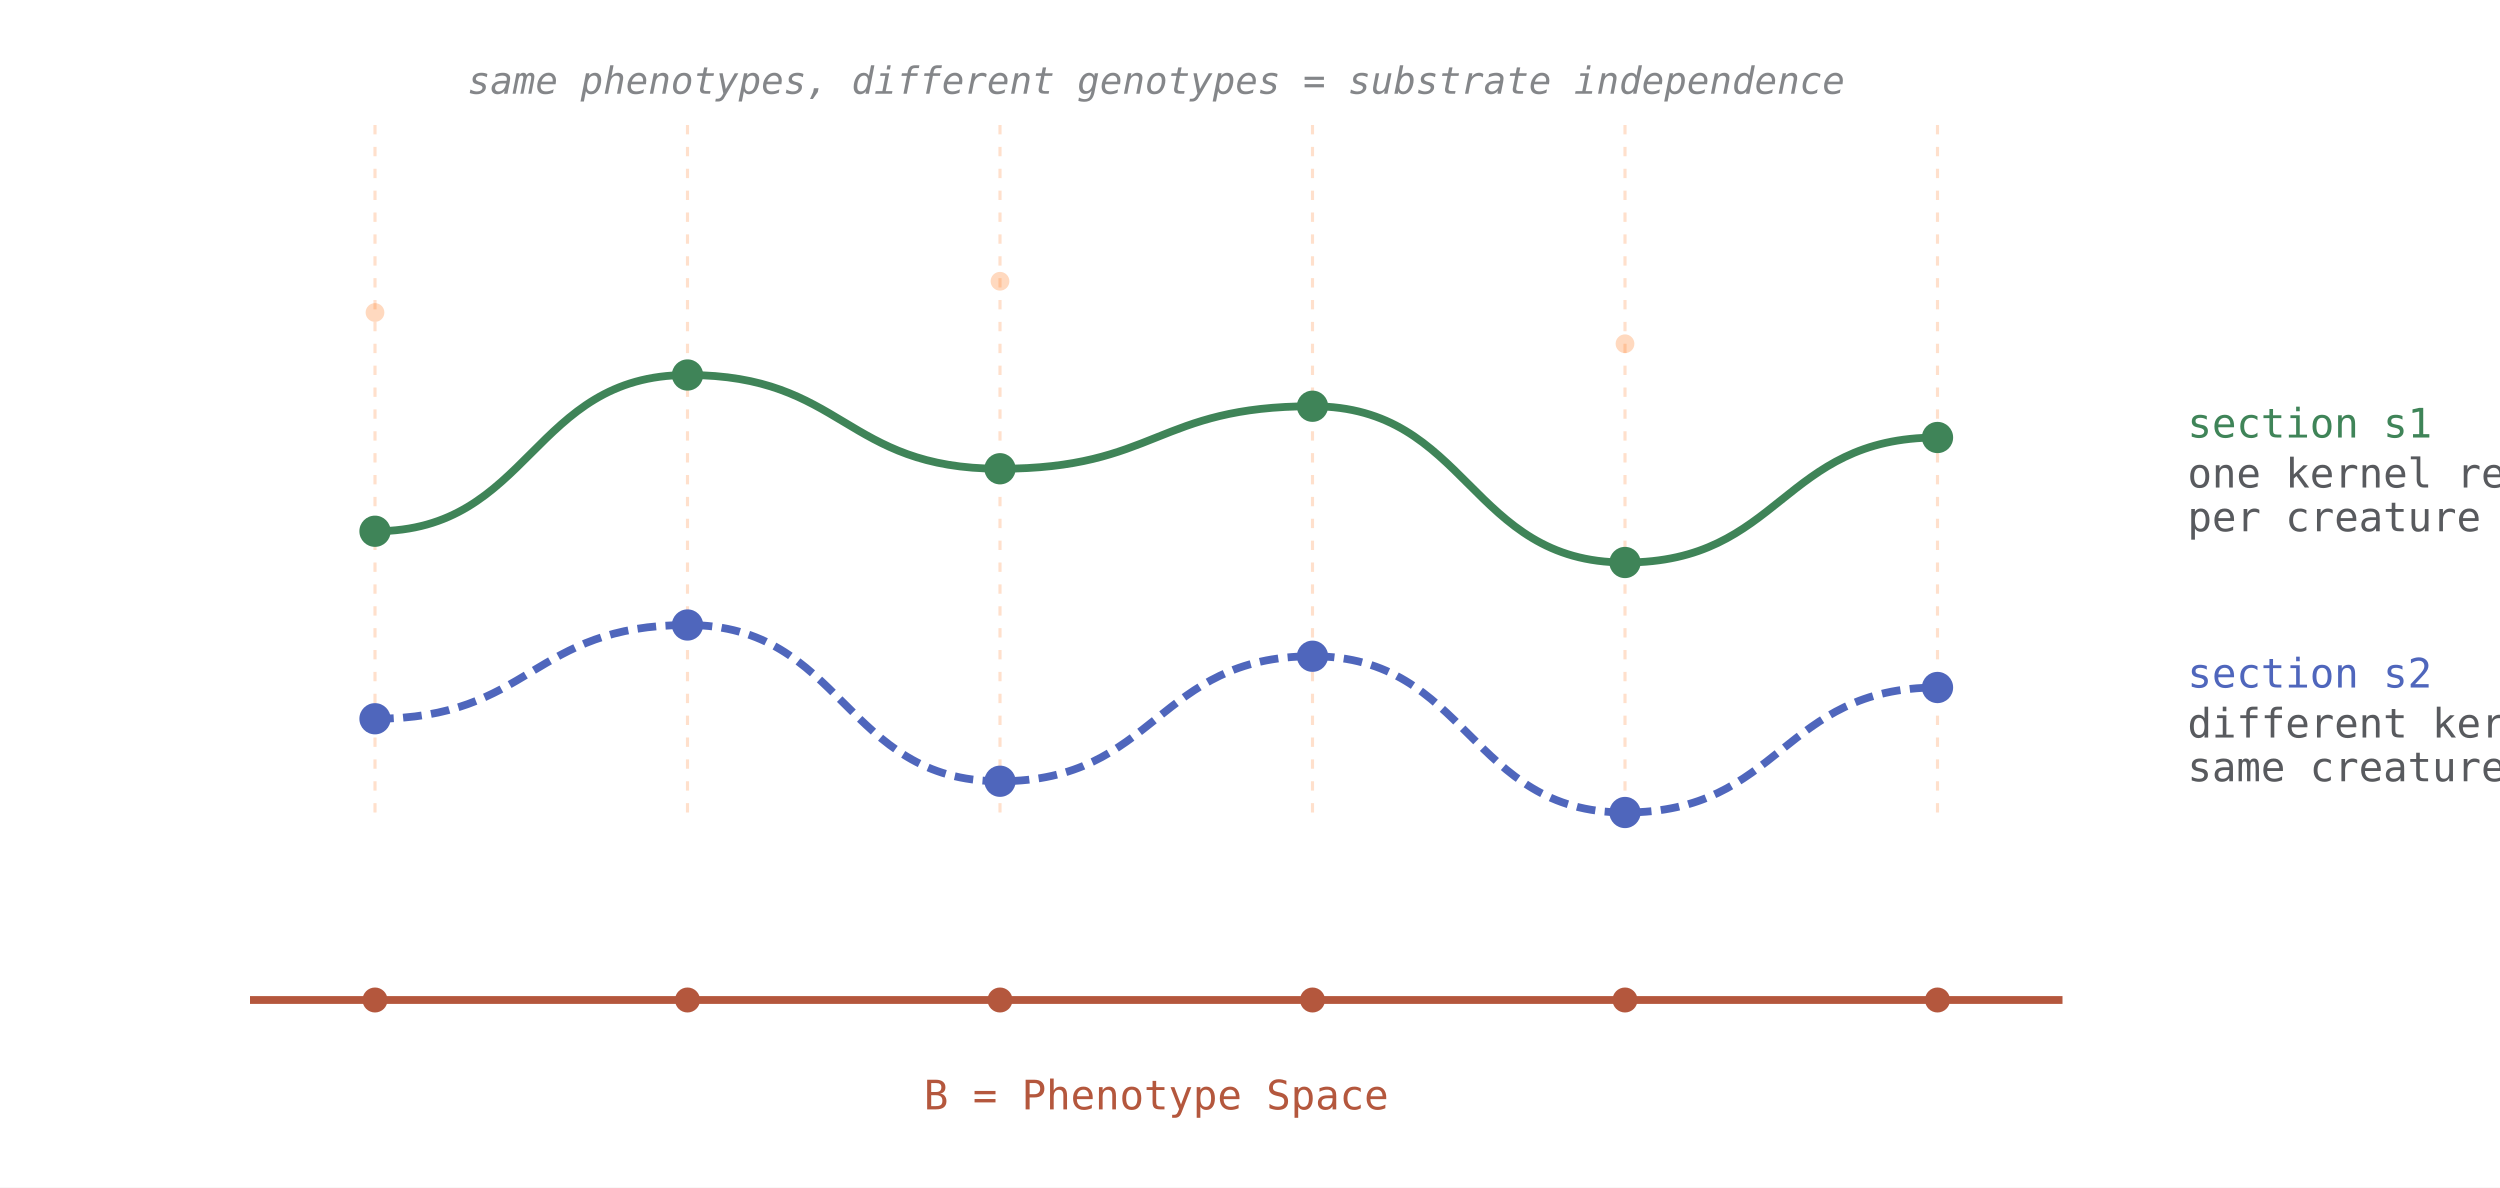
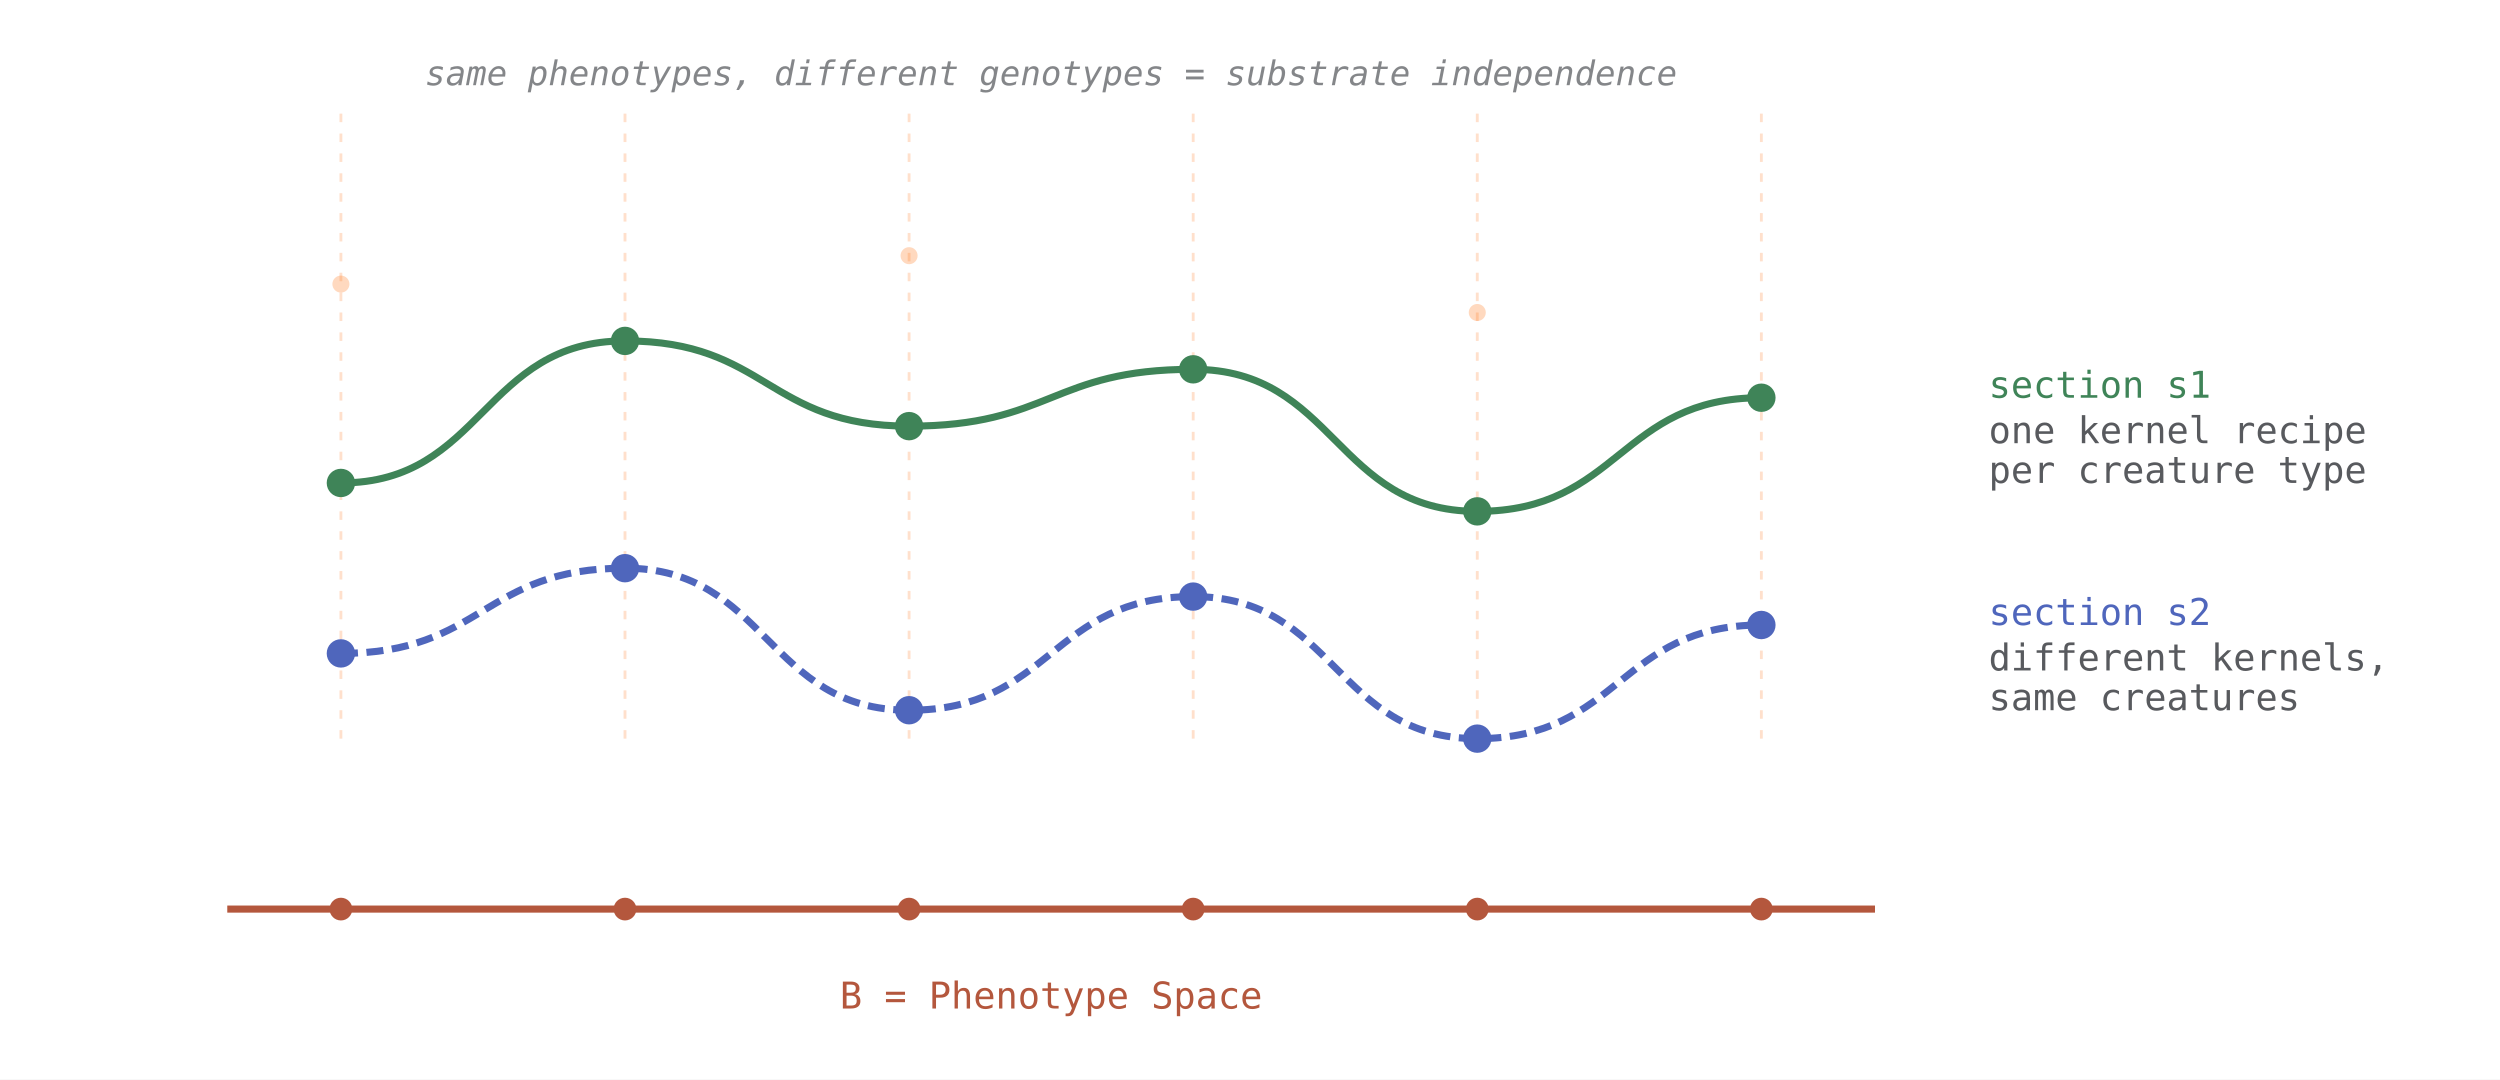
- <svg xmlns="http://www.w3.org/2000/svg" viewBox="0 0 800 380" width="800" height="380">
+ <svg xmlns="http://www.w3.org/2000/svg" viewBox="0 0 880 380" width="880" height="380">
  <style>
text { font-family: "Berkeley Mono", ui-monospace, monospace; fill: #0b0e14; }
.label { font-size: 13px; fill: rgba(11,14,20,0.68); }
.label-bold { font-size: 13px; fill: #0b0e14; font-weight: 700; }
.label-accent { font-size: 13px; fill: #ff6600; }
.label-accent2 { font-size: 13px; fill: #b4573d; }
.label-accent3 { font-size: 13px; fill: #3f8458; }
.label-accent4 { font-size: 13px; fill: #9f6f00; }
.label-accent5 { font-size: 13px; fill: #4f66bc; }
.annotation { font-size: 12px; fill: rgba(11,14,20,0.5); font-style: italic; }
</style>
-   <rect width="800" height="380" fill="#ffffff" />
+   <rect width="880" height="380" fill="#ffffff" />
  <g stroke="#ff6600" stroke-opacity="0.2" stroke-width="1" stroke-dasharray="3,4">
    <line x1="120" y1="40" x2="120" y2="260" />
    <line x1="220" y1="40" x2="220" y2="260" />
    <line x1="320" y1="40" x2="320" y2="260" />
    <line x1="420" y1="40" x2="420" y2="260" />
    <line x1="520" y1="40" x2="520" y2="260" />
    <line x1="620" y1="40" x2="620" y2="260" />
  </g>
  <g opacity="0.25">
    <circle cx="120" cy="100" r="3" fill="#ff6600" />
    <circle cx="120" cy="170" r="3" fill="#ff6600" />
    <circle cx="120" cy="230" r="3" fill="#ff6600" />
    <circle cx="220" cy="120" r="3" fill="#ff6600" />
    <circle cx="220" cy="200" r="3" fill="#ff6600" />
    <circle cx="320" cy="90" r="3" fill="#ff6600" />
    <circle cx="320" cy="150" r="3" fill="#ff6600" />
    <circle cx="320" cy="250" r="3" fill="#ff6600" />
    <circle cx="420" cy="130" r="3" fill="#ff6600" />
    <circle cx="420" cy="210" r="3" fill="#ff6600" />
    <circle cx="520" cy="110" r="3" fill="#ff6600" />
    <circle cx="520" cy="180" r="3" fill="#ff6600" />
    <circle cx="520" cy="260" r="3" fill="#ff6600" />
    <circle cx="620" cy="140" r="3" fill="#ff6600" />
    <circle cx="620" cy="220" r="3" fill="#ff6600" />
  </g>
  <path d="M 120 170 C 170 170, 170 120, 220 120 C 270 120, 270 150, 320 150 C 370 150, 370 130, 420 130 C 470 130, 470 180, 520 180 C 570 180, 570 140, 620 140" stroke="#3f8458" stroke-width="2.5" fill="none" />
  <circle cx="120" cy="170" r="5" fill="#3f8458" />
  <circle cx="220" cy="120" r="5" fill="#3f8458" />
  <circle cx="320" cy="150" r="5" fill="#3f8458" />
  <circle cx="420" cy="130" r="5" fill="#3f8458" />
  <circle cx="520" cy="180" r="5" fill="#3f8458" />
  <circle cx="620" cy="140" r="5" fill="#3f8458" />
  <path d="M 120 230 C 170 230, 170 200, 220 200 C 270 200, 270 250, 320 250 C 370 250, 370 210, 420 210 C 470 210, 470 260, 520 260 C 570 260, 570 220, 620 220" stroke="#4f66bc" stroke-width="2.5" fill="none" stroke-dasharray="6,3" />
  <circle cx="120" cy="230" r="5" fill="#4f66bc" />
  <circle cx="220" cy="200" r="5" fill="#4f66bc" />
  <circle cx="320" cy="250" r="5" fill="#4f66bc" />
  <circle cx="420" cy="210" r="5" fill="#4f66bc" />
  <circle cx="520" cy="260" r="5" fill="#4f66bc" />
  <circle cx="620" cy="220" r="5" fill="#4f66bc" />
  <line x1="80" y1="320" x2="660" y2="320" stroke="#b4573d" stroke-width="2.5" />
  <circle cx="120" cy="320" r="4" fill="#b4573d" />
  <circle cx="220" cy="320" r="4" fill="#b4573d" />
  <circle cx="320" cy="320" r="4" fill="#b4573d" />
  <circle cx="420" cy="320" r="4" fill="#b4573d" />
  <circle cx="520" cy="320" r="4" fill="#b4573d" />
  <circle cx="620" cy="320" r="4" fill="#b4573d" />
  <text x="370" y="355" class="label-accent2" text-anchor="middle">B = Phenotype Space</text>
  <text x="700" y="140" class="label-accent3">section s1</text>
  <text x="700" y="156" class="label">one kernel recipe</text>
  <text x="700" y="170" class="label">per creature type</text>
  <text x="700" y="220" class="label-accent5">section s2</text>
  <text x="700" y="236" class="label">different kernels,</text>
  <text x="700" y="250" class="label">same creatures</text>
  <text x="370" y="30" class="annotation" text-anchor="middle">same phenotypes, different genotypes = substrate independence</text>
</svg>
